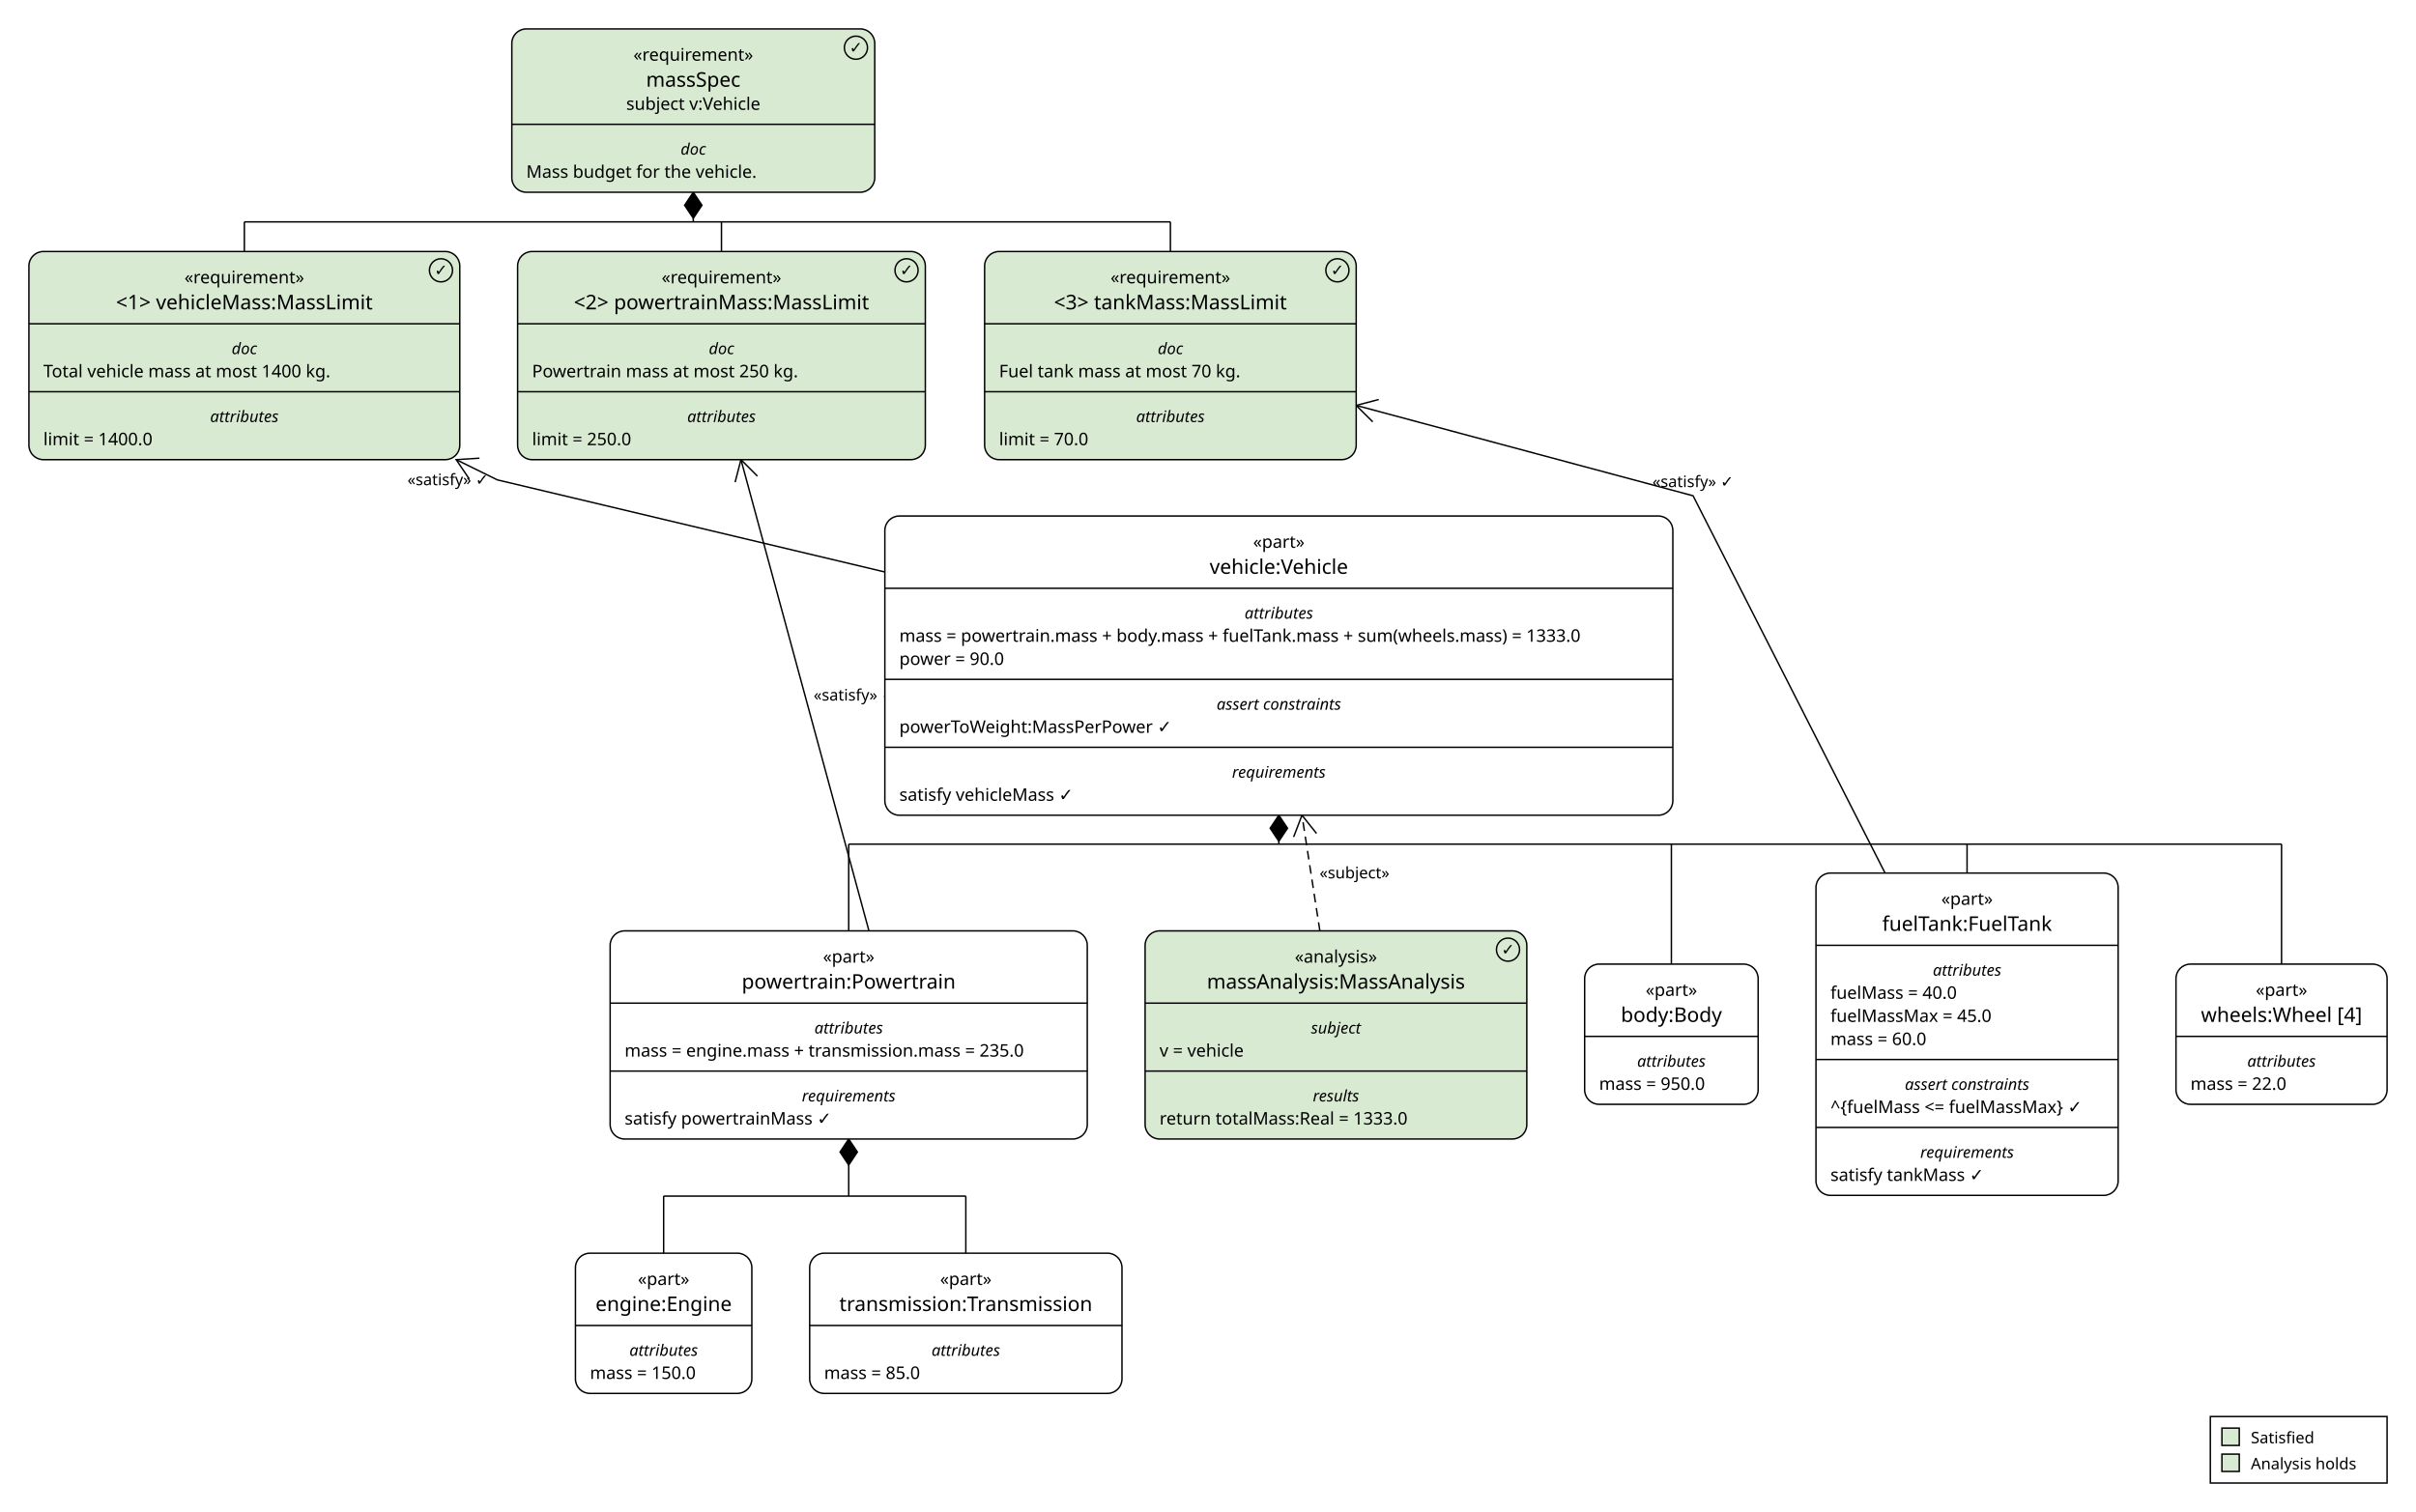
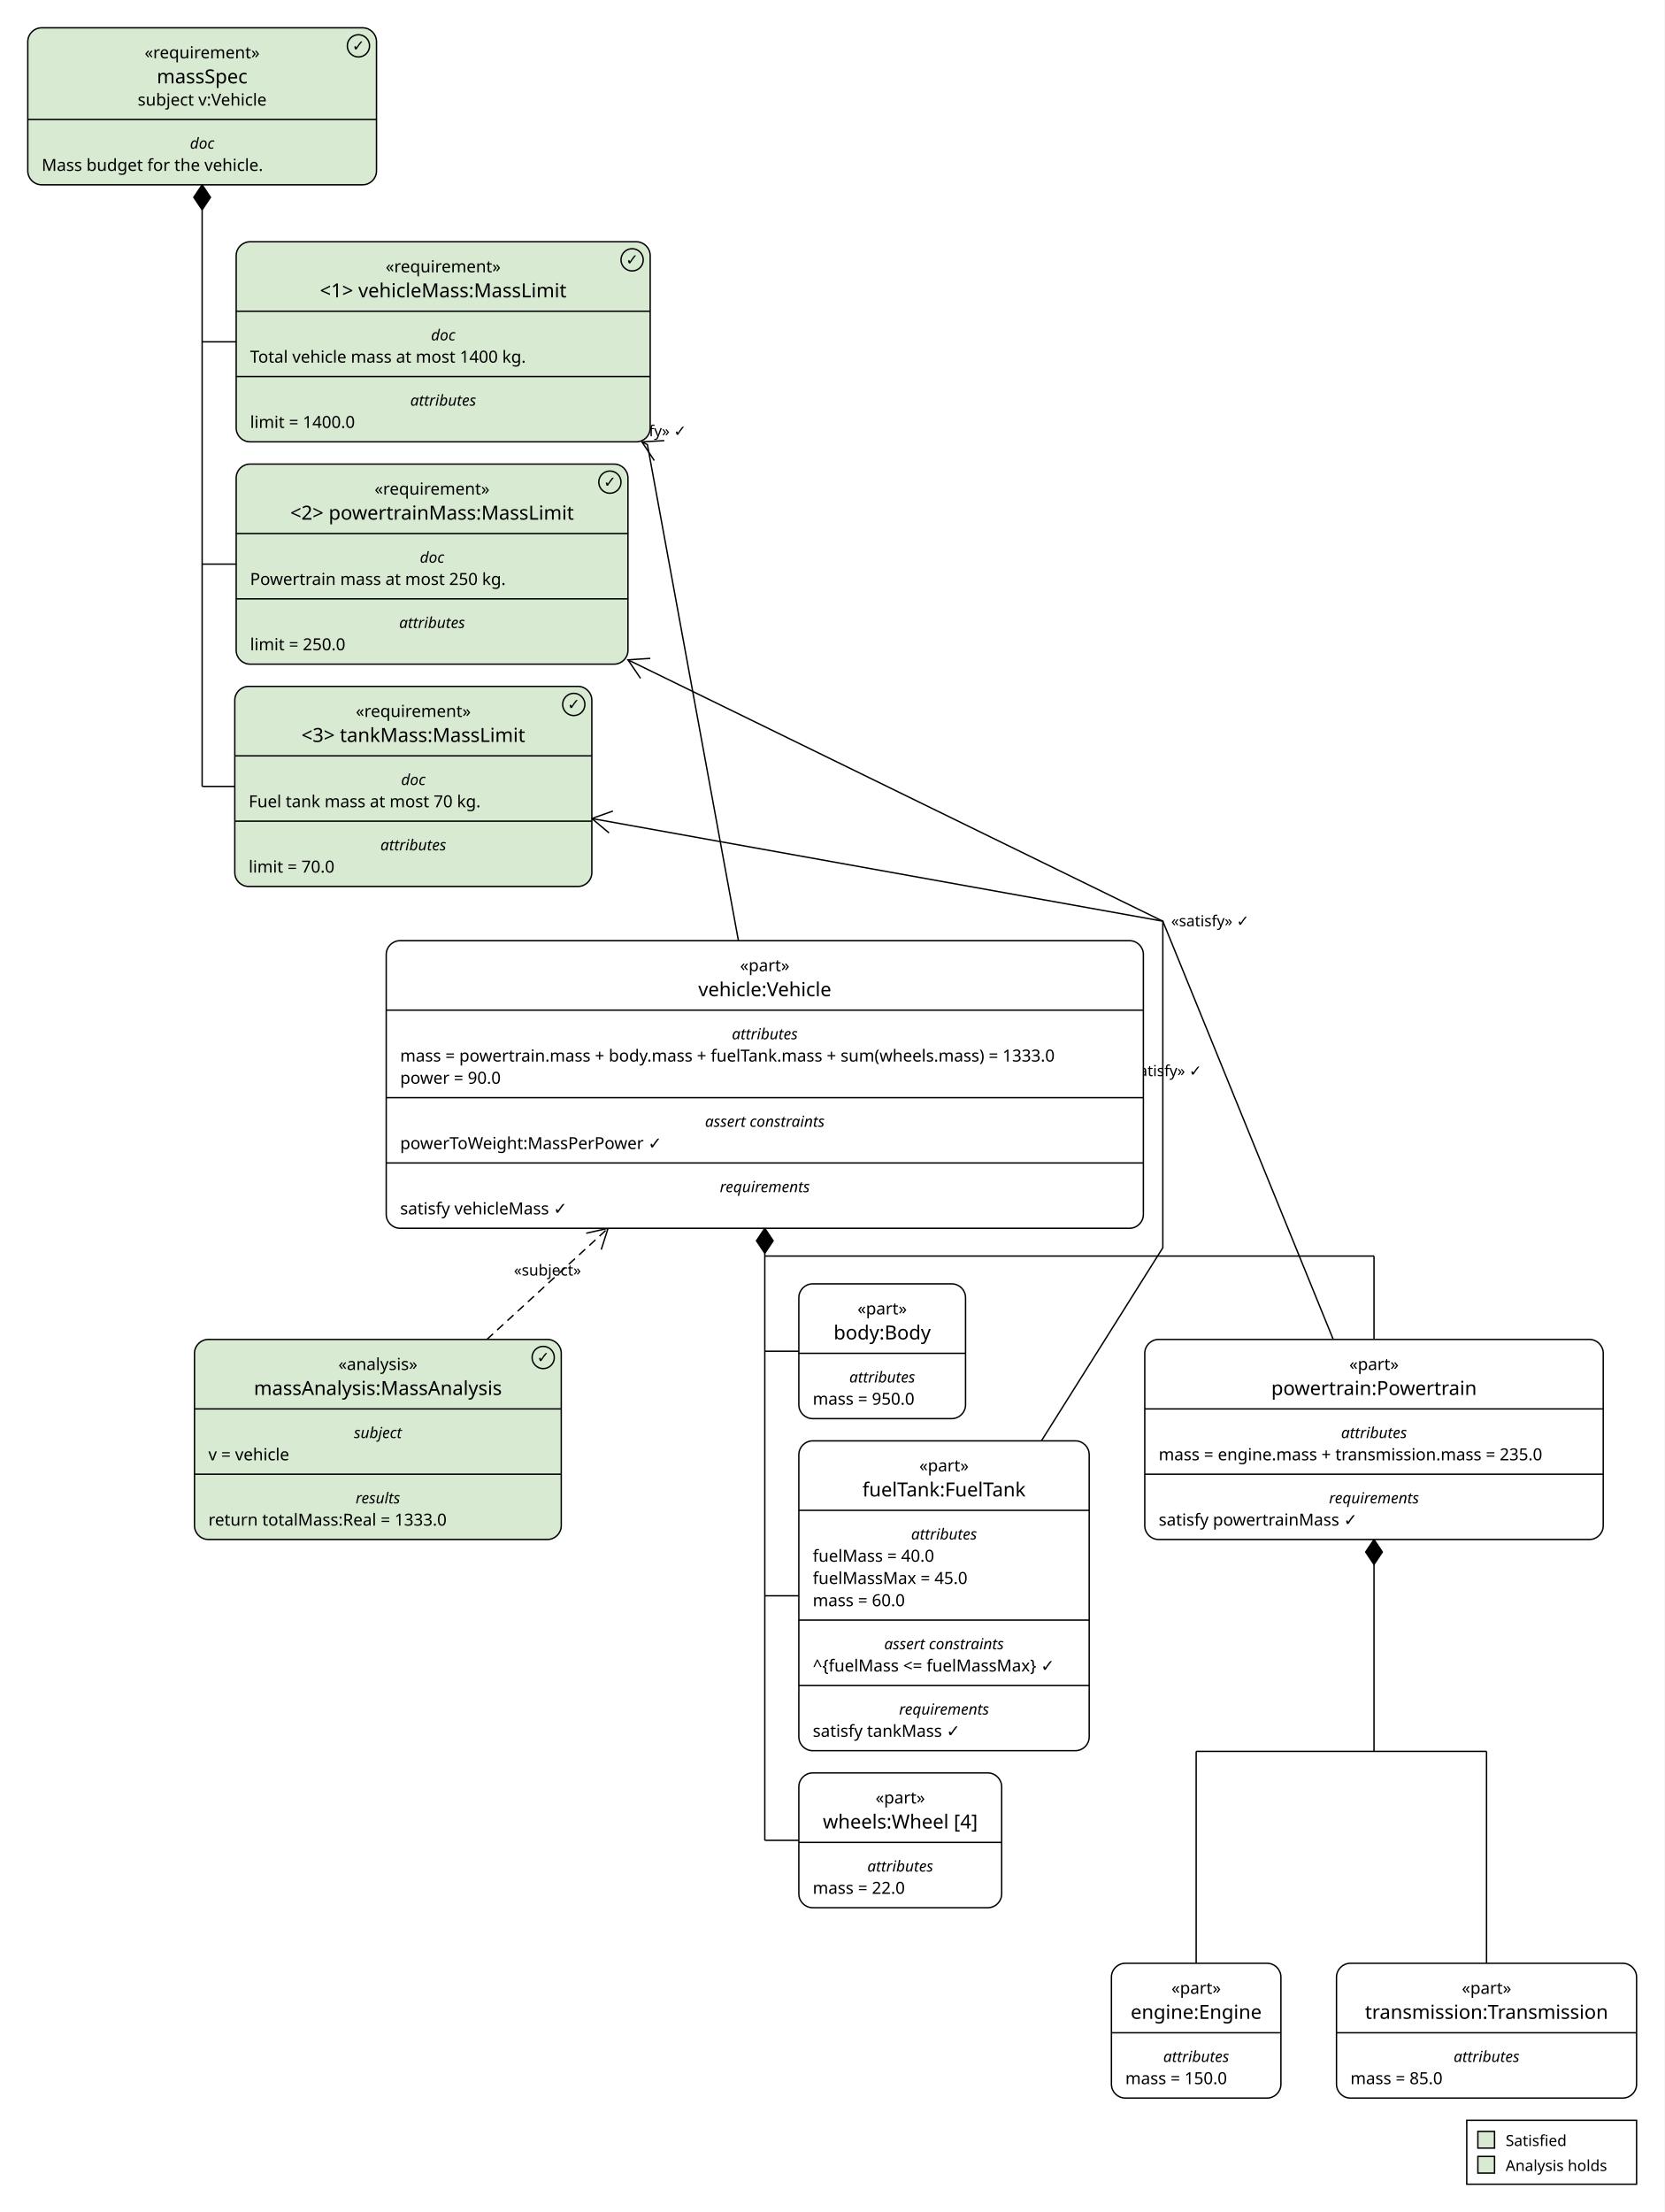
- <svg xmlns="http://www.w3.org/2000/svg" width="1671" height="1046" viewBox="0 0 1671 1046" font-family="sans-serif">
-   <rect x="0" y="0" width="1671" height="1046" fill="#ffffff" />
-   <polygon points="884.5,564 878.5,573 884.5,582 890.5,573" fill="#000000" stroke="#000000" />
-   <polyline points="884.5,582 884.5,584" fill="none" stroke="#000000" />
-   <polyline points="587,584 1578,584" fill="none" stroke="#000000" />
-   <polygon points="587,788 581,797 587,806 593,797" fill="#000000" stroke="#000000" />
-   <polyline points="587,806 587,827.5" fill="none" stroke="#000000" />
-   <polyline points="459,827.5 668,827.5" fill="none" stroke="#000000" />
-   <polygon points="479.5,133 473.5,142 479.5,151 485.5,142" fill="#000000" stroke="#000000" />
-   <polyline points="479.5,151 479.5,153.5" fill="none" stroke="#000000" />
-   <polyline points="169,153.5 809.5,153.5" fill="none" stroke="#000000" />
-   <polyline points="587,584 587,644" fill="none" stroke="#000000" />
-   <polyline points="459,827.5 459,867" fill="none" stroke="#000000" />
-   <polyline points="668,827.5 668,867" fill="none" stroke="#000000" />
-   <polyline points="1156,584 1156,667" fill="none" stroke="#000000" />
-   <polyline points="1360.5,584 1360.5,604" fill="none" stroke="#000000" />
-   <polyline points="1578,584 1578,667" fill="none" stroke="#000000" />
-   <polyline points="169,153.5 169,174" fill="none" stroke="#000000" />
-   <polyline points="499,153.5 499,174" fill="none" stroke="#000000" />
-   <polyline points="809.5,153.5 809.5,174" fill="none" stroke="#000000" />
-   <polyline points="912.87,644 900.5,564" fill="none" stroke="#000000" stroke-dasharray="6 4" />
-   <polyline points="910.55,576.61 900.5,564 894.73,579.06" fill="none" stroke="#000000" />
-   <text x="912.68" y="607.67" text-anchor="start" font-size="11">«subject»</text>
-   <polyline points="612,395.72 344,332 315.51,318" fill="none" stroke="#000000" />
-   <polyline points="331.6,316.99 315.51,318 324.55,331.35" fill="none" stroke="#000000" />
-   <text x="338" y="335.67" text-anchor="end" font-size="11">«satisfy» ✓</text>
-   <polyline points="601,644 512.48,318" fill="none" stroke="#000000" />
-   <polyline points="523.87,329.41 512.48,318 508.43,333.61" fill="none" stroke="#000000" />
-   <text x="562.74" y="484.67" text-anchor="start" font-size="11">«satisfy» ✓</text>
-   <polyline points="1303.78,604 1171,343 938,280.48" fill="none" stroke="#000000" />
-   <polyline points="953.59,276.38 938,280.48 949.45,291.83" fill="none" stroke="#000000" />
-   <text x="1171" y="337" text-anchor="middle" font-size="11">«satisfy» ✓</text>
-   <rect x="612" y="357" width="545" height="207" rx="10" fill="#ffffff" stroke="#000000" />
-   <text x="884.5" y="379" text-anchor="middle" font-size="12">«part»</text>
-   <text x="884.5" y="397" text-anchor="middle" font-size="14">vehicle:Vehicle</text>
-   <polyline points="612,407 1157,407" fill="none" stroke="#000000" />
-   <text x="884.5" y="428" text-anchor="middle" font-size="11" font-style="italic">attributes</text>
-   <text x="622" y="444" text-anchor="start" font-size="12">mass = powertrain.mass + body.mass + fuelTank.mass + sum(wheels.mass) = 1333.0</text>
-   <text x="622" y="460" text-anchor="start" font-size="12">power = 90.0</text>
-   <polyline points="612,470 1157,470" fill="none" stroke="#000000" />
-   <text x="884.5" y="491" text-anchor="middle" font-size="11" font-style="italic">assert constraints</text>
-   <text x="622" y="507" text-anchor="start" font-size="12">powerToWeight:MassPerPower ✓</text>
-   <polyline points="612,517 1157,517" fill="none" stroke="#000000" />
-   <text x="884.5" y="538" text-anchor="middle" font-size="11" font-style="italic">requirements</text>
-   <text x="622" y="554" text-anchor="start" font-size="12">satisfy vehicleMass ✓</text>
-   <rect x="422" y="644" width="330" height="144" rx="10" fill="#ffffff" stroke="#000000" />
-   <text x="587" y="666" text-anchor="middle" font-size="12">«part»</text>
-   <text x="587" y="684" text-anchor="middle" font-size="14">powertrain:Powertrain</text>
-   <polyline points="422,694 752,694" fill="none" stroke="#000000" />
-   <text x="587" y="715" text-anchor="middle" font-size="11" font-style="italic">attributes</text>
-   <text x="432" y="731" text-anchor="start" font-size="12">mass = engine.mass + transmission.mass = 235.0</text>
-   <polyline points="422,741 752,741" fill="none" stroke="#000000" />
-   <text x="587" y="762" text-anchor="middle" font-size="11" font-style="italic">requirements</text>
-   <text x="432" y="778" text-anchor="start" font-size="12">satisfy powertrainMass ✓</text>
-   <rect x="398" y="867" width="122" height="97" rx="10" fill="#ffffff" stroke="#000000" />
-   <text x="459" y="889" text-anchor="middle" font-size="12">«part»</text>
-   <text x="459" y="907" text-anchor="middle" font-size="14">engine:Engine</text>
-   <polyline points="398,917 520,917" fill="none" stroke="#000000" />
-   <text x="459" y="938" text-anchor="middle" font-size="11" font-style="italic">attributes</text>
-   <text x="408" y="954" text-anchor="start" font-size="12">mass = 150.0</text>
-   <rect x="560" y="867" width="216" height="97" rx="10" fill="#ffffff" stroke="#000000" />
-   <text x="668" y="889" text-anchor="middle" font-size="12">«part»</text>
-   <text x="668" y="907" text-anchor="middle" font-size="14">transmission:Transmission</text>
-   <polyline points="560,917 776,917" fill="none" stroke="#000000" />
-   <text x="668" y="938" text-anchor="middle" font-size="11" font-style="italic">attributes</text>
-   <text x="570" y="954" text-anchor="start" font-size="12">mass = 85.0</text>
-   <rect x="1096" y="667" width="120" height="97" rx="10" fill="#ffffff" stroke="#000000" />
-   <text x="1156" y="689" text-anchor="middle" font-size="12">«part»</text>
-   <text x="1156" y="707" text-anchor="middle" font-size="14">body:Body</text>
-   <polyline points="1096,717 1216,717" fill="none" stroke="#000000" />
-   <text x="1156" y="738" text-anchor="middle" font-size="11" font-style="italic">attributes</text>
-   <text x="1106" y="754" text-anchor="start" font-size="12">mass = 950.0</text>
-   <rect x="1256" y="604" width="209" height="223" rx="10" fill="#ffffff" stroke="#000000" />
-   <text x="1360.5" y="626" text-anchor="middle" font-size="12">«part»</text>
-   <text x="1360.5" y="644" text-anchor="middle" font-size="14">fuelTank:FuelTank</text>
-   <polyline points="1256,654 1465,654" fill="none" stroke="#000000" />
-   <text x="1360.5" y="675" text-anchor="middle" font-size="11" font-style="italic">attributes</text>
-   <text x="1266" y="691" text-anchor="start" font-size="12">fuelMass = 40.0</text>
-   <text x="1266" y="707" text-anchor="start" font-size="12">fuelMassMax = 45.0</text>
-   <text x="1266" y="723" text-anchor="start" font-size="12">mass = 60.0</text>
-   <polyline points="1256,733 1465,733" fill="none" stroke="#000000" />
-   <text x="1360.5" y="754" text-anchor="middle" font-size="11" font-style="italic">assert constraints</text>
-   <text x="1266" y="770" text-anchor="start" font-size="12">^{fuelMass &lt;= fuelMassMax} ✓</text>
-   <polyline points="1256,780 1465,780" fill="none" stroke="#000000" />
-   <text x="1360.5" y="801" text-anchor="middle" font-size="11" font-style="italic">requirements</text>
-   <text x="1266" y="817" text-anchor="start" font-size="12">satisfy tankMass ✓</text>
-   <rect x="1505" y="667" width="146" height="97" rx="10" fill="#ffffff" stroke="#000000" />
-   <text x="1578" y="689" text-anchor="middle" font-size="12">«part»</text>
-   <text x="1578" y="707" text-anchor="middle" font-size="14">wheels:Wheel [4]</text>
-   <polyline points="1505,717 1651,717" fill="none" stroke="#000000" />
-   <text x="1578" y="738" text-anchor="middle" font-size="11" font-style="italic">attributes</text>
-   <text x="1515" y="754" text-anchor="start" font-size="12">mass = 22.0</text>
-   <rect x="354" y="20" width="251" height="113" rx="10" fill="#d9ead3" stroke="#000000" />
-   <text x="479.5" y="42" text-anchor="middle" font-size="12">«requirement»</text>
-   <text x="479.5" y="60" text-anchor="middle" font-size="14">massSpec</text>
-   <text x="479.5" y="76" text-anchor="middle" font-size="12">subject v:Vehicle</text>
-   <rect x="584" y="25" width="16" height="16" rx="8" fill="none" stroke="#000000" />
-   <text x="592" y="36.67" text-anchor="middle" font-size="11">✓</text>
-   <polyline points="354,86 605,86" fill="none" stroke="#000000" />
-   <text x="479.5" y="107" text-anchor="middle" font-size="11" font-style="italic">doc</text>
-   <text x="364" y="123" text-anchor="start" font-size="12">Mass budget for the vehicle.</text>
-   <rect x="20" y="174" width="298" height="144" rx="10" fill="#d9ead3" stroke="#000000" />
-   <text x="169" y="196" text-anchor="middle" font-size="12">«requirement»</text>
-   <text x="169" y="214" text-anchor="middle" font-size="14">&lt;1&gt; vehicleMass:MassLimit</text>
-   <rect x="297" y="179" width="16" height="16" rx="8" fill="none" stroke="#000000" />
-   <text x="305" y="190.67" text-anchor="middle" font-size="11">✓</text>
-   <polyline points="20,224 318,224" fill="none" stroke="#000000" />
-   <text x="169" y="245" text-anchor="middle" font-size="11" font-style="italic">doc</text>
-   <text x="30" y="261" text-anchor="start" font-size="12">Total vehicle mass at most 1400 kg.</text>
-   <polyline points="20,271 318,271" fill="none" stroke="#000000" />
-   <text x="169" y="292" text-anchor="middle" font-size="11" font-style="italic">attributes</text>
-   <text x="30" y="308" text-anchor="start" font-size="12">limit = 1400.0</text>
-   <rect x="358" y="174" width="282" height="144" rx="10" fill="#d9ead3" stroke="#000000" />
-   <text x="499" y="196" text-anchor="middle" font-size="12">«requirement»</text>
-   <text x="499" y="214" text-anchor="middle" font-size="14">&lt;2&gt; powertrainMass:MassLimit</text>
-   <rect x="619" y="179" width="16" height="16" rx="8" fill="none" stroke="#000000" />
-   <text x="627" y="190.67" text-anchor="middle" font-size="11">✓</text>
-   <polyline points="358,224 640,224" fill="none" stroke="#000000" />
-   <text x="499" y="245" text-anchor="middle" font-size="11" font-style="italic">doc</text>
-   <text x="368" y="261" text-anchor="start" font-size="12">Powertrain mass at most 250 kg.</text>
-   <polyline points="358,271 640,271" fill="none" stroke="#000000" />
-   <text x="499" y="292" text-anchor="middle" font-size="11" font-style="italic">attributes</text>
-   <text x="368" y="308" text-anchor="start" font-size="12">limit = 250.0</text>
-   <rect x="681" y="174" width="257" height="144" rx="10" fill="#d9ead3" stroke="#000000" />
-   <text x="809.5" y="196" text-anchor="middle" font-size="12">«requirement»</text>
-   <text x="809.5" y="214" text-anchor="middle" font-size="14">&lt;3&gt; tankMass:MassLimit</text>
-   <rect x="917" y="179" width="16" height="16" rx="8" fill="none" stroke="#000000" />
-   <text x="925" y="190.67" text-anchor="middle" font-size="11">✓</text>
-   <polyline points="681,224 938,224" fill="none" stroke="#000000" />
-   <text x="809.5" y="245" text-anchor="middle" font-size="11" font-style="italic">doc</text>
-   <text x="691" y="261" text-anchor="start" font-size="12">Fuel tank mass at most 70 kg.</text>
-   <polyline points="681,271 938,271" fill="none" stroke="#000000" />
-   <text x="809.5" y="292" text-anchor="middle" font-size="11" font-style="italic">attributes</text>
-   <text x="691" y="308" text-anchor="start" font-size="12">limit = 70.0</text>
-   <rect x="792" y="644" width="264" height="144" rx="10" fill="#d9ead3" stroke="#000000" />
-   <text x="924" y="666" text-anchor="middle" font-size="12">«analysis»</text>
-   <text x="924" y="684" text-anchor="middle" font-size="14">massAnalysis:MassAnalysis</text>
-   <rect x="1035" y="649" width="16" height="16" rx="8" fill="none" stroke="#000000" />
-   <text x="1043" y="660.67" text-anchor="middle" font-size="11">✓</text>
-   <polyline points="792,694 1056,694" fill="none" stroke="#000000" />
-   <text x="924" y="715" text-anchor="middle" font-size="11" font-style="italic">subject</text>
-   <text x="802" y="731" text-anchor="start" font-size="12">v = vehicle</text>
-   <polyline points="792,741 1056,741" fill="none" stroke="#000000" />
-   <text x="924" y="762" text-anchor="middle" font-size="11" font-style="italic">results</text>
-   <text x="802" y="778" text-anchor="start" font-size="12">return totalMass:Real = 1333.0</text>
-   <rect x="1528.76" y="980" width="122.24" height="46" fill="#ffffff" stroke="#000000" />
-   <rect x="1536.76" y="988" width="12" height="12" fill="#d9ead3" stroke="#000000" />
-   <text x="1556.76" y="998.5" text-anchor="start" font-size="11">Satisfied</text>
-   <rect x="1536.76" y="1006" width="12" height="12" fill="#d9ead3" stroke="#000000" />
-   <text x="1556.76" y="1016.5" text-anchor="start" font-size="11">Analysis holds</text>
+ <svg xmlns="http://www.w3.org/2000/svg" width="1198" height="1592" viewBox="0 0 1198 1592" font-family="sans-serif">
+   <rect x="0" y="0" width="1198" height="1592" fill="#ffffff" />
+   <polygon points="550.5,884 544.5,893 550.5,902 556.5,893" fill="#000000" stroke="#000000" />
+   <polyline points="550.5,902 550.5,1324.5" fill="none" stroke="#000000" />
+   <polyline points="550.5,904 989,904" fill="none" stroke="#000000" />
+   <polygon points="989,1108 983,1117 989,1126 995,1117" fill="#000000" stroke="#000000" />
+   <polyline points="989,1126 989,1260.5" fill="none" stroke="#000000" />
+   <polyline points="861,1260.5 1070,1260.5" fill="none" stroke="#000000" />
+   <polygon points="145.5,133 139.5,142 145.5,151 151.5,142" fill="#000000" stroke="#000000" />
+   <polyline points="145.5,151 145.5,566" fill="none" stroke="#000000" />
+   <polyline points="989,904 989,964" fill="none" stroke="#000000" />
+   <polyline points="861,1260.5 861,1413" fill="none" stroke="#000000" />
+   <polyline points="1070,1260.5 1070,1413" fill="none" stroke="#000000" />
+   <polyline points="550.5,972.5 575,972.5" fill="none" stroke="#000000" />
+   <polyline points="550.5,1148.5 575,1148.5" fill="none" stroke="#000000" />
+   <polyline points="550.5,1324.5 575,1324.5" fill="none" stroke="#000000" />
+   <polyline points="145.5,246 170,246" fill="none" stroke="#000000" />
+   <polyline points="145.5,406 170,406" fill="none" stroke="#000000" />
+   <polyline points="145.5,566 169,566" fill="none" stroke="#000000" />
+   <polyline points="350.48,964 437.68,884" fill="none" stroke="#000000" stroke-dasharray="6 4" />
+   <polyline points="432.77,899.36 437.68,884 421.96,887.57" fill="none" stroke="#000000" />
+   <text x="394.08" y="918" text-anchor="middle" font-size="11">«subject»</text>
+   <polyline points="531.51,677 466,320 462.03,318" fill="none" stroke="#000000" />
+   <polyline points="478.13,317.15 462.03,318 470.93,331.44" fill="none" stroke="#000000" />
+   <text x="466" y="314" text-anchor="middle" font-size="11">«satisfy» ✓</text>
+   <polyline points="959.66,964 837,663 452,474.89" fill="none" stroke="#000000" />
+   <polyline points="468.09,473.85 452,474.89 461.07,488.23" fill="none" stroke="#000000" />
+   <text x="843" y="666.67" text-anchor="start" font-size="11">«satisfy» ✓</text>
+   <polyline points="749.6,1037 837,898 837,663 426,589.1" fill="none" stroke="#000000" />
+   <polyline points="441.19,583.71 426,589.1 438.36,599.45" fill="none" stroke="#000000" />
+   <text x="837" y="774.5" text-anchor="middle" font-size="11">«satisfy» ✓</text>
+   <rect x="278" y="677" width="545" height="207" rx="10" fill="#ffffff" stroke="#000000" />
+   <text x="550.5" y="699" text-anchor="middle" font-size="12">«part»</text>
+   <text x="550.5" y="717" text-anchor="middle" font-size="14">vehicle:Vehicle</text>
+   <polyline points="278,727 823,727" fill="none" stroke="#000000" />
+   <text x="550.5" y="748" text-anchor="middle" font-size="11" font-style="italic">attributes</text>
+   <text x="288" y="764" text-anchor="start" font-size="12">mass = powertrain.mass + body.mass + fuelTank.mass + sum(wheels.mass) = 1333.0</text>
+   <text x="288" y="780" text-anchor="start" font-size="12">power = 90.0</text>
+   <polyline points="278,790 823,790" fill="none" stroke="#000000" />
+   <text x="550.5" y="811" text-anchor="middle" font-size="11" font-style="italic">assert constraints</text>
+   <text x="288" y="827" text-anchor="start" font-size="12">powerToWeight:MassPerPower ✓</text>
+   <polyline points="278,837 823,837" fill="none" stroke="#000000" />
+   <text x="550.5" y="858" text-anchor="middle" font-size="11" font-style="italic">requirements</text>
+   <text x="288" y="874" text-anchor="start" font-size="12">satisfy vehicleMass ✓</text>
+   <rect x="824" y="964" width="330" height="144" rx="10" fill="#ffffff" stroke="#000000" />
+   <text x="989" y="986" text-anchor="middle" font-size="12">«part»</text>
+   <text x="989" y="1004" text-anchor="middle" font-size="14">powertrain:Powertrain</text>
+   <polyline points="824,1014 1154,1014" fill="none" stroke="#000000" />
+   <text x="989" y="1035" text-anchor="middle" font-size="11" font-style="italic">attributes</text>
+   <text x="834" y="1051" text-anchor="start" font-size="12">mass = engine.mass + transmission.mass = 235.0</text>
+   <polyline points="824,1061 1154,1061" fill="none" stroke="#000000" />
+   <text x="989" y="1082" text-anchor="middle" font-size="11" font-style="italic">requirements</text>
+   <text x="834" y="1098" text-anchor="start" font-size="12">satisfy powertrainMass ✓</text>
+   <rect x="800" y="1413" width="122" height="97" rx="10" fill="#ffffff" stroke="#000000" />
+   <text x="861" y="1435" text-anchor="middle" font-size="12">«part»</text>
+   <text x="861" y="1453" text-anchor="middle" font-size="14">engine:Engine</text>
+   <polyline points="800,1463 922,1463" fill="none" stroke="#000000" />
+   <text x="861" y="1484" text-anchor="middle" font-size="11" font-style="italic">attributes</text>
+   <text x="810" y="1500" text-anchor="start" font-size="12">mass = 150.0</text>
+   <rect x="962" y="1413" width="216" height="97" rx="10" fill="#ffffff" stroke="#000000" />
+   <text x="1070" y="1435" text-anchor="middle" font-size="12">«part»</text>
+   <text x="1070" y="1453" text-anchor="middle" font-size="14">transmission:Transmission</text>
+   <polyline points="962,1463 1178,1463" fill="none" stroke="#000000" />
+   <text x="1070" y="1484" text-anchor="middle" font-size="11" font-style="italic">attributes</text>
+   <text x="972" y="1500" text-anchor="start" font-size="12">mass = 85.0</text>
+   <rect x="575" y="924" width="120" height="97" rx="10" fill="#ffffff" stroke="#000000" />
+   <text x="635" y="946" text-anchor="middle" font-size="12">«part»</text>
+   <text x="635" y="964" text-anchor="middle" font-size="14">body:Body</text>
+   <polyline points="575,974 695,974" fill="none" stroke="#000000" />
+   <text x="635" y="995" text-anchor="middle" font-size="11" font-style="italic">attributes</text>
+   <text x="585" y="1011" text-anchor="start" font-size="12">mass = 950.0</text>
+   <rect x="575" y="1037" width="209" height="223" rx="10" fill="#ffffff" stroke="#000000" />
+   <text x="679.5" y="1059" text-anchor="middle" font-size="12">«part»</text>
+   <text x="679.5" y="1077" text-anchor="middle" font-size="14">fuelTank:FuelTank</text>
+   <polyline points="575,1087 784,1087" fill="none" stroke="#000000" />
+   <text x="679.5" y="1108" text-anchor="middle" font-size="11" font-style="italic">attributes</text>
+   <text x="585" y="1124" text-anchor="start" font-size="12">fuelMass = 40.0</text>
+   <text x="585" y="1140" text-anchor="start" font-size="12">fuelMassMax = 45.0</text>
+   <text x="585" y="1156" text-anchor="start" font-size="12">mass = 60.0</text>
+   <polyline points="575,1166 784,1166" fill="none" stroke="#000000" />
+   <text x="679.5" y="1187" text-anchor="middle" font-size="11" font-style="italic">assert constraints</text>
+   <text x="585" y="1203" text-anchor="start" font-size="12">^{fuelMass &lt;= fuelMassMax} ✓</text>
+   <polyline points="575,1213 784,1213" fill="none" stroke="#000000" />
+   <text x="679.5" y="1234" text-anchor="middle" font-size="11" font-style="italic">requirements</text>
+   <text x="585" y="1250" text-anchor="start" font-size="12">satisfy tankMass ✓</text>
+   <rect x="575" y="1276" width="146" height="97" rx="10" fill="#ffffff" stroke="#000000" />
+   <text x="648" y="1298" text-anchor="middle" font-size="12">«part»</text>
+   <text x="648" y="1316" text-anchor="middle" font-size="14">wheels:Wheel [4]</text>
+   <polyline points="575,1326 721,1326" fill="none" stroke="#000000" />
+   <text x="648" y="1347" text-anchor="middle" font-size="11" font-style="italic">attributes</text>
+   <text x="585" y="1363" text-anchor="start" font-size="12">mass = 22.0</text>
+   <rect x="20" y="20" width="251" height="113" rx="10" fill="#d9ead3" stroke="#000000" />
+   <text x="145.5" y="42" text-anchor="middle" font-size="12">«requirement»</text>
+   <text x="145.5" y="60" text-anchor="middle" font-size="14">massSpec</text>
+   <text x="145.5" y="76" text-anchor="middle" font-size="12">subject v:Vehicle</text>
+   <rect x="250" y="25" width="16" height="16" rx="8" fill="none" stroke="#000000" />
+   <text x="258" y="36.67" text-anchor="middle" font-size="11">✓</text>
+   <polyline points="20,86 271,86" fill="none" stroke="#000000" />
+   <text x="145.5" y="107" text-anchor="middle" font-size="11" font-style="italic">doc</text>
+   <text x="30" y="123" text-anchor="start" font-size="12">Mass budget for the vehicle.</text>
+   <rect x="170" y="174" width="298" height="144" rx="10" fill="#d9ead3" stroke="#000000" />
+   <text x="319" y="196" text-anchor="middle" font-size="12">«requirement»</text>
+   <text x="319" y="214" text-anchor="middle" font-size="14">&lt;1&gt; vehicleMass:MassLimit</text>
+   <rect x="447" y="179" width="16" height="16" rx="8" fill="none" stroke="#000000" />
+   <text x="455" y="190.67" text-anchor="middle" font-size="11">✓</text>
+   <polyline points="170,224 468,224" fill="none" stroke="#000000" />
+   <text x="319" y="245" text-anchor="middle" font-size="11" font-style="italic">doc</text>
+   <text x="180" y="261" text-anchor="start" font-size="12">Total vehicle mass at most 1400 kg.</text>
+   <polyline points="170,271 468,271" fill="none" stroke="#000000" />
+   <text x="319" y="292" text-anchor="middle" font-size="11" font-style="italic">attributes</text>
+   <text x="180" y="308" text-anchor="start" font-size="12">limit = 1400.0</text>
+   <rect x="170" y="334" width="282" height="144" rx="10" fill="#d9ead3" stroke="#000000" />
+   <text x="311" y="356" text-anchor="middle" font-size="12">«requirement»</text>
+   <text x="311" y="374" text-anchor="middle" font-size="14">&lt;2&gt; powertrainMass:MassLimit</text>
+   <rect x="431" y="339" width="16" height="16" rx="8" fill="none" stroke="#000000" />
+   <text x="439" y="350.67" text-anchor="middle" font-size="11">✓</text>
+   <polyline points="170,384 452,384" fill="none" stroke="#000000" />
+   <text x="311" y="405" text-anchor="middle" font-size="11" font-style="italic">doc</text>
+   <text x="180" y="421" text-anchor="start" font-size="12">Powertrain mass at most 250 kg.</text>
+   <polyline points="170,431 452,431" fill="none" stroke="#000000" />
+   <text x="311" y="452" text-anchor="middle" font-size="11" font-style="italic">attributes</text>
+   <text x="180" y="468" text-anchor="start" font-size="12">limit = 250.0</text>
+   <rect x="169" y="494" width="257" height="144" rx="10" fill="#d9ead3" stroke="#000000" />
+   <text x="297.5" y="516" text-anchor="middle" font-size="12">«requirement»</text>
+   <text x="297.5" y="534" text-anchor="middle" font-size="14">&lt;3&gt; tankMass:MassLimit</text>
+   <rect x="405" y="499" width="16" height="16" rx="8" fill="none" stroke="#000000" />
+   <text x="413" y="510.67" text-anchor="middle" font-size="11">✓</text>
+   <polyline points="169,544 426,544" fill="none" stroke="#000000" />
+   <text x="297.5" y="565" text-anchor="middle" font-size="11" font-style="italic">doc</text>
+   <text x="179" y="581" text-anchor="start" font-size="12">Fuel tank mass at most 70 kg.</text>
+   <polyline points="169,591 426,591" fill="none" stroke="#000000" />
+   <text x="297.5" y="612" text-anchor="middle" font-size="11" font-style="italic">attributes</text>
+   <text x="179" y="628" text-anchor="start" font-size="12">limit = 70.0</text>
+   <rect x="140" y="964" width="264" height="144" rx="10" fill="#d9ead3" stroke="#000000" />
+   <text x="272" y="986" text-anchor="middle" font-size="12">«analysis»</text>
+   <text x="272" y="1004" text-anchor="middle" font-size="14">massAnalysis:MassAnalysis</text>
+   <rect x="383" y="969" width="16" height="16" rx="8" fill="none" stroke="#000000" />
+   <text x="391" y="980.67" text-anchor="middle" font-size="11">✓</text>
+   <polyline points="140,1014 404,1014" fill="none" stroke="#000000" />
+   <text x="272" y="1035" text-anchor="middle" font-size="11" font-style="italic">subject</text>
+   <text x="150" y="1051" text-anchor="start" font-size="12">v = vehicle</text>
+   <polyline points="140,1061 404,1061" fill="none" stroke="#000000" />
+   <text x="272" y="1082" text-anchor="middle" font-size="11" font-style="italic">results</text>
+   <text x="150" y="1098" text-anchor="start" font-size="12">return totalMass:Real = 1333.0</text>
+   <rect x="1055.76" y="1526" width="122.24" height="46" fill="#ffffff" stroke="#000000" />
+   <rect x="1063.76" y="1534" width="12" height="12" fill="#d9ead3" stroke="#000000" />
+   <text x="1083.76" y="1544.5" text-anchor="start" font-size="11">Satisfied</text>
+   <rect x="1063.76" y="1552" width="12" height="12" fill="#d9ead3" stroke="#000000" />
+   <text x="1083.76" y="1562.5" text-anchor="start" font-size="11">Analysis holds</text>
</svg>
